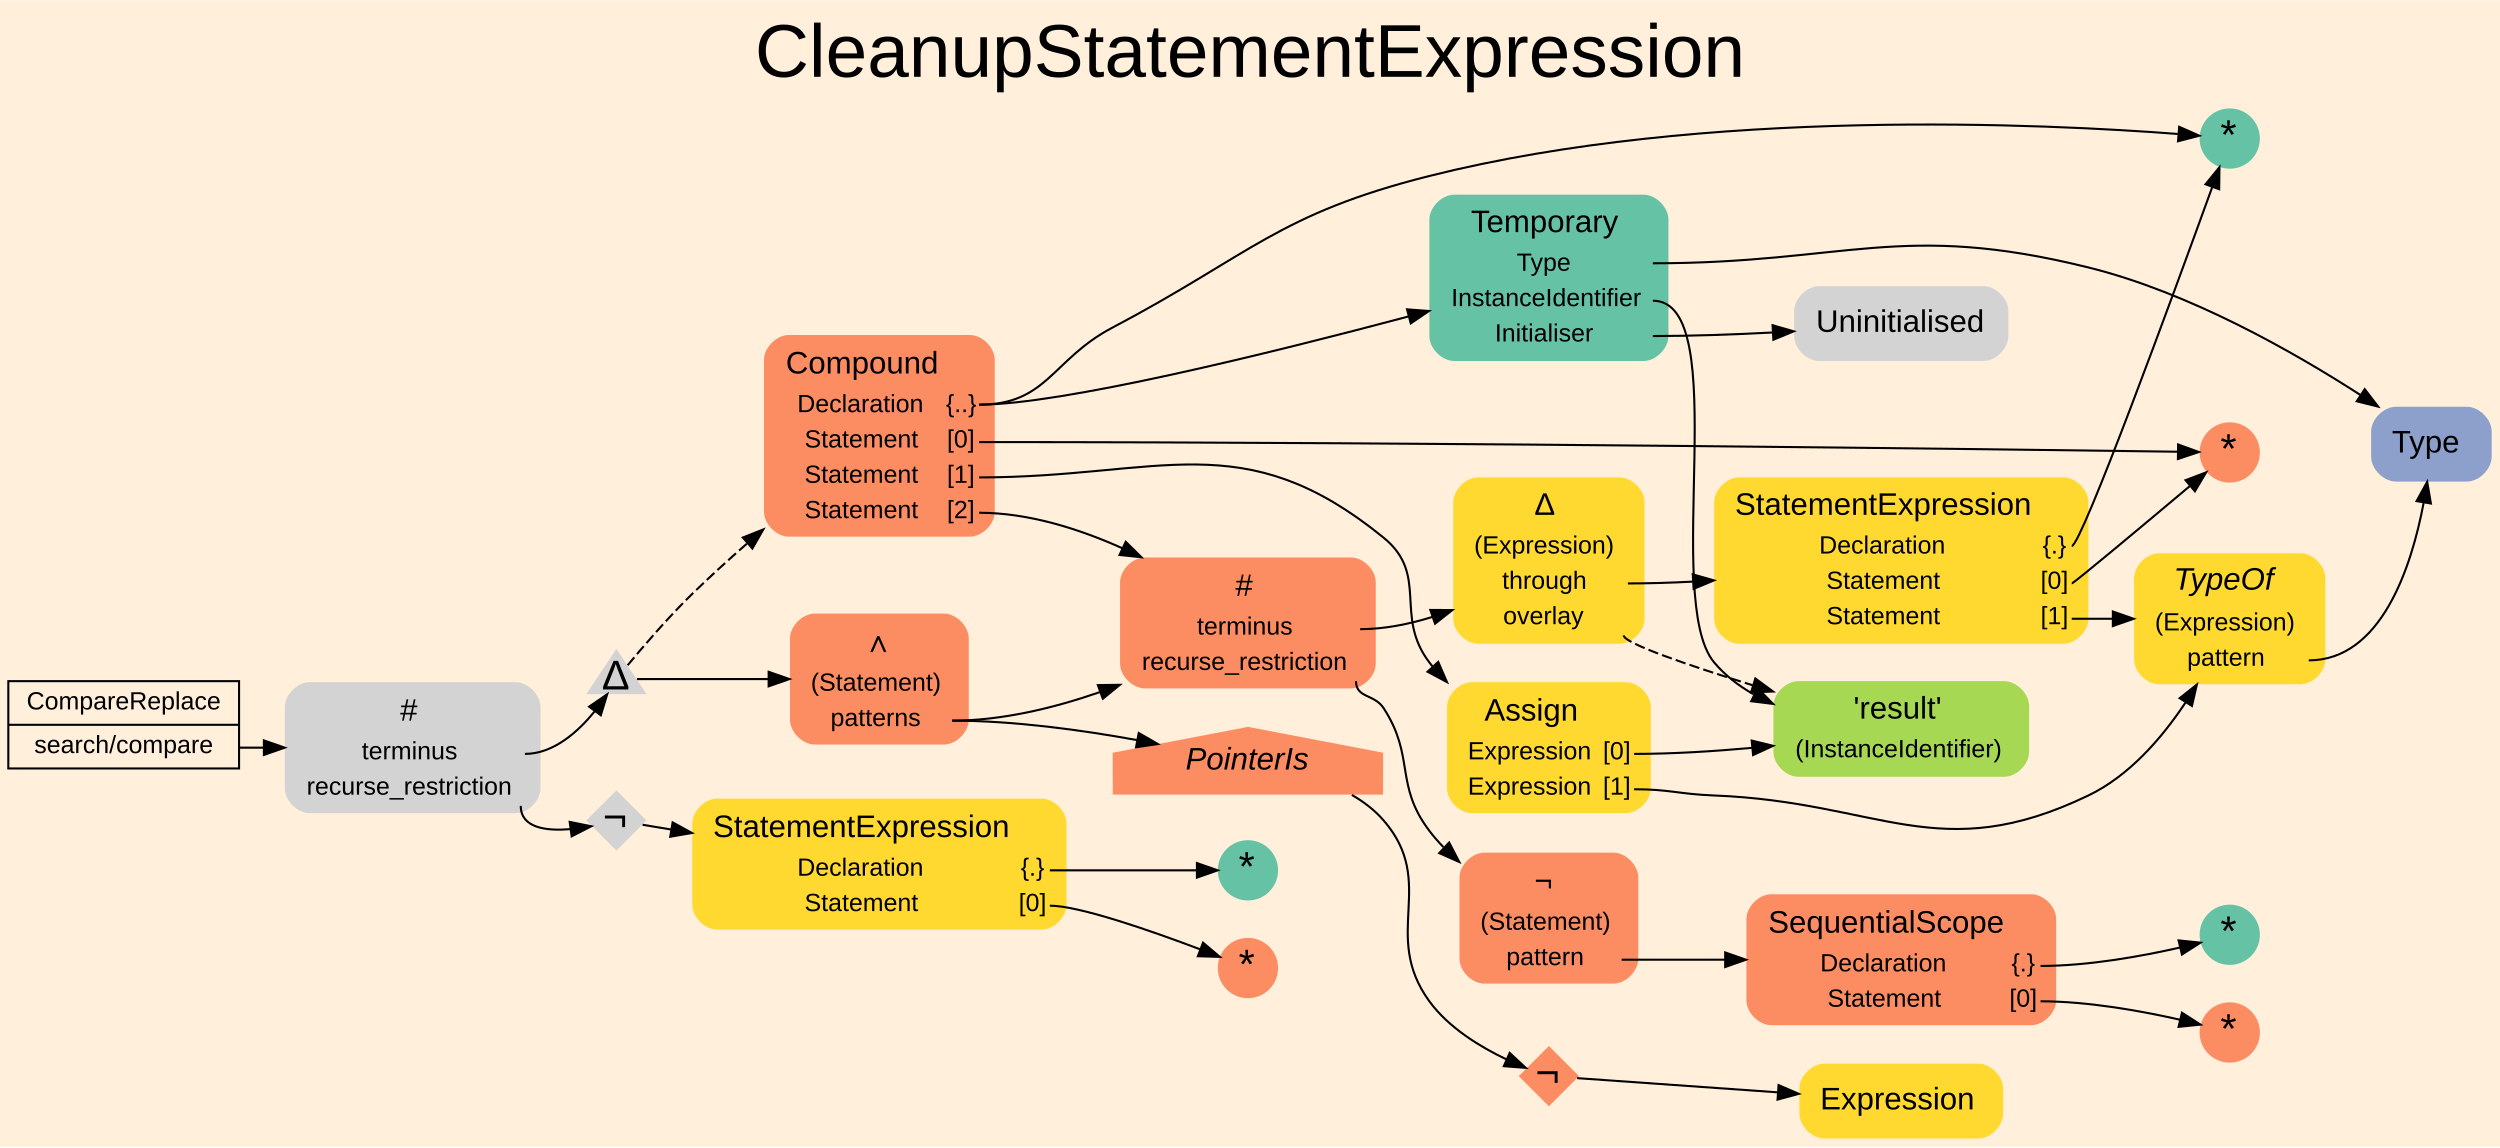
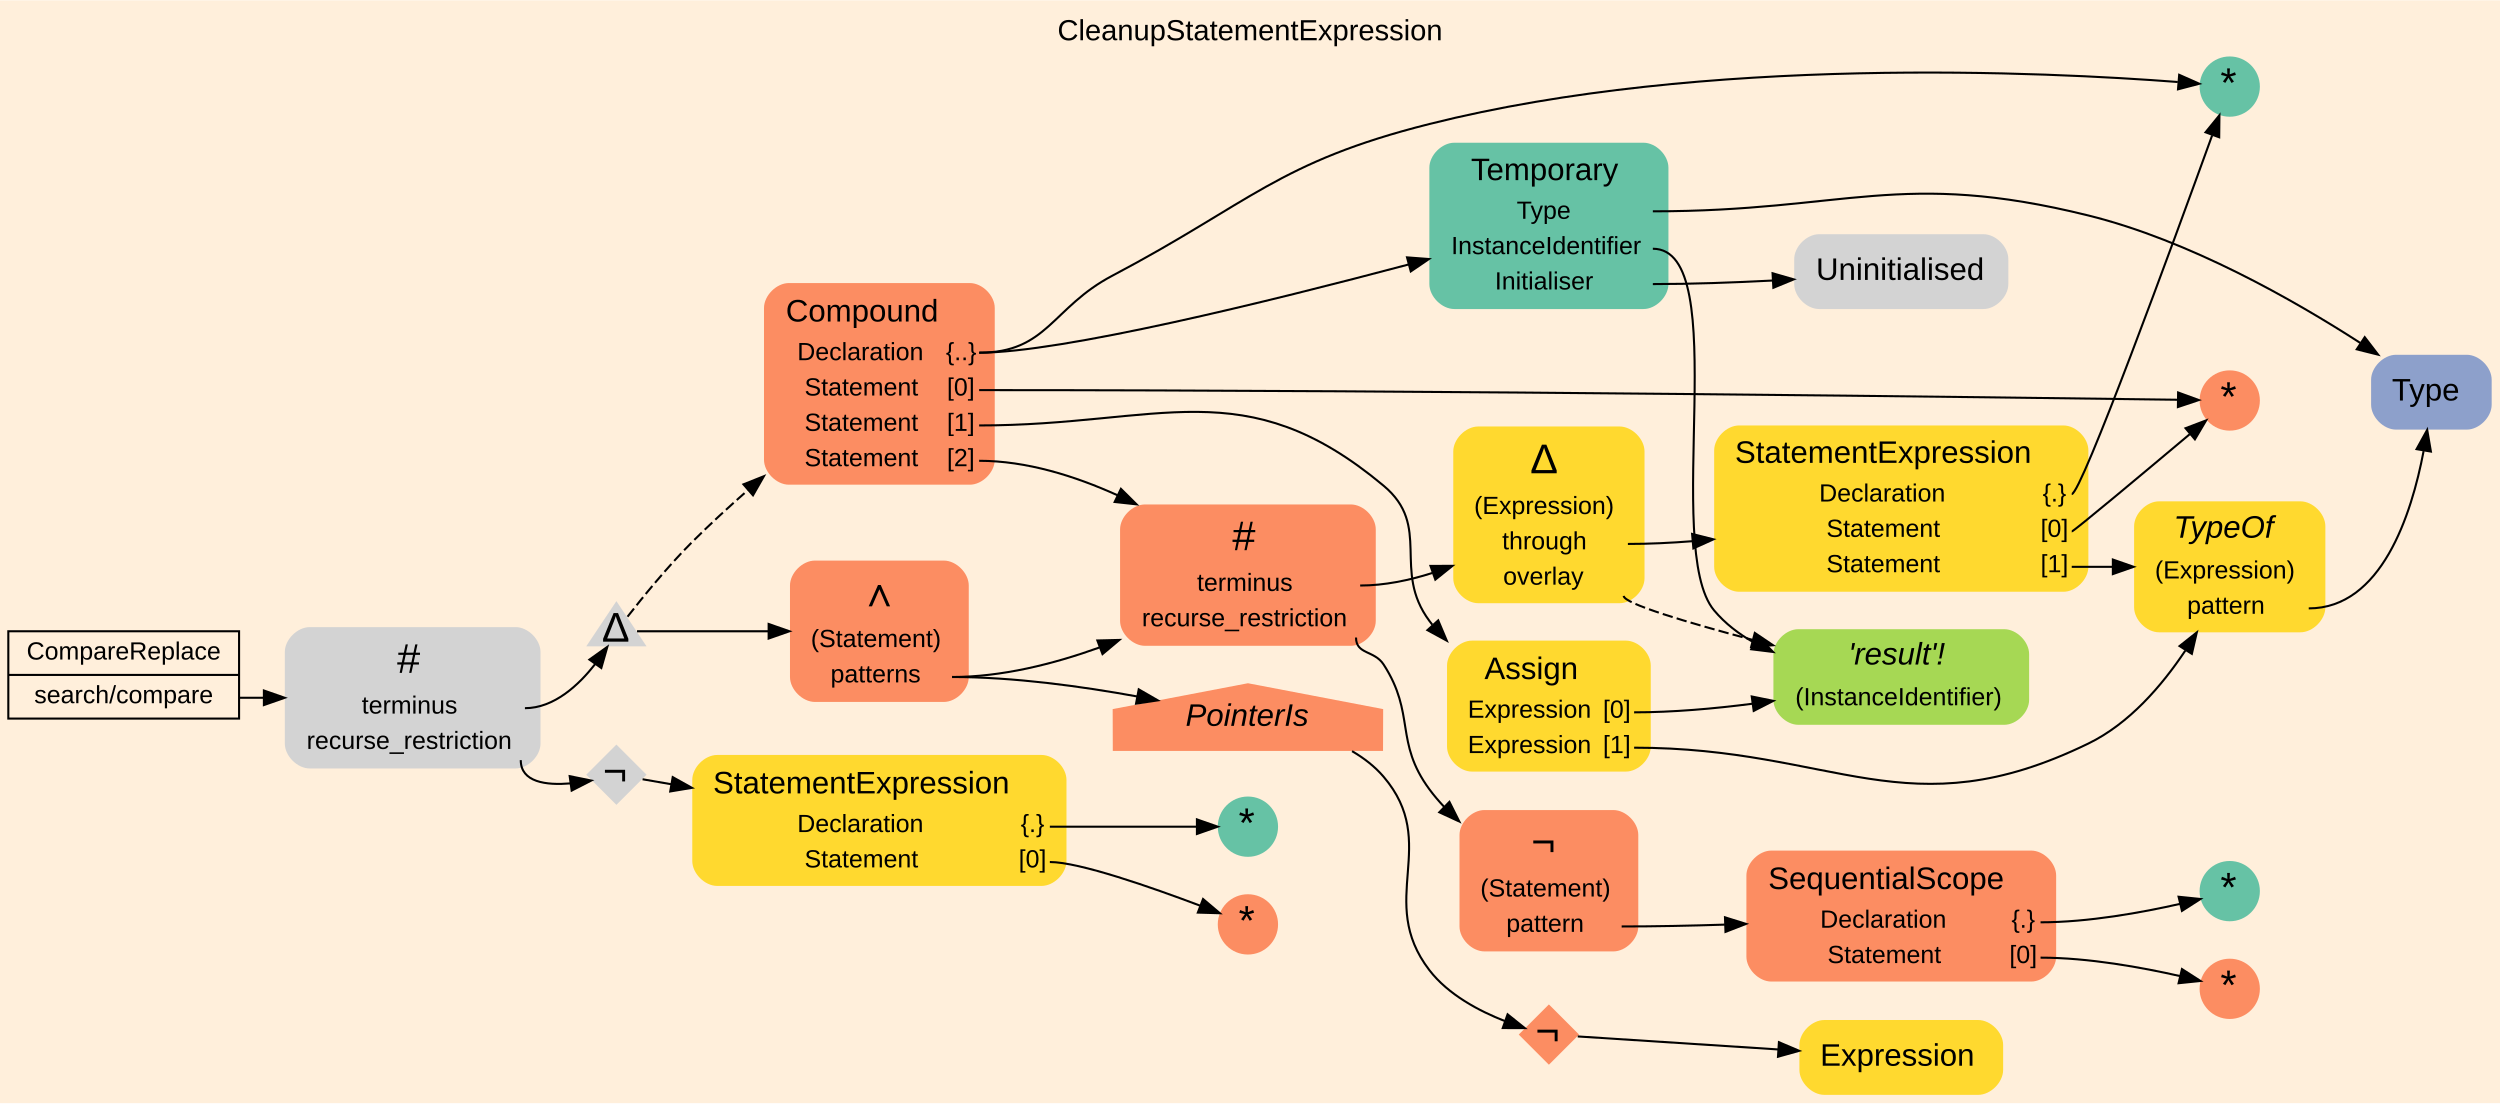
- <svg xmlns="http://www.w3.org/2000/svg" width="1203pt" height="552pt" viewBox="0.00 0.00 1202.56 551.50">
-   <g id="graph0" class="graph" transform="scale(1 1) rotate(0) translate(4 547.5)">
-     <polygon fill="#ffefdb" stroke="transparent" points="-4,4 -4,-547.5 1198.556,-547.5 1198.556,4 -4,4" />
-     <text text-anchor="middle" x="597.278" y="-510.7" font-family="Arial" font-size="36.00" fill="#000000">CleanupStatementExpression</text>
+ <svg xmlns="http://www.w3.org/2000/svg" width="1203pt" height="531pt" viewBox="0.00 0.00 1202.56 530.50">
+   <g id="graph0" class="graph" transform="scale(1 1) rotate(0) translate(4 526.5)">
+     <polygon fill="#ffefdb" stroke="transparent" points="-4,4 -4,-526.5 1198.556,-526.5 1198.556,4 -4,4" />
+     <text text-anchor="middle" x="597.278" y="-507.3" font-family="Arial" font-size="14.00" fill="#000000">CleanupStatementExpression</text>
    <g id="node1" class="node">
-       <polygon fill="#ffefdb" stroke="#000000" points="0,-178 0,-220 111,-220 111,-178 0,-178" />
-       <text text-anchor="middle" x="55.5" y="-206.4" font-family="Arial" font-size="12.00" fill="#000000">CompareReplace</text>
-       <polyline fill="none" stroke="#000000" points="0,-199 111,-199 " />
-       <text text-anchor="middle" x="55.5" y="-185.4" font-family="Arial" font-size="12.00" fill="#000000">search/compare</text>
+       <polygon fill="#ffefdb" stroke="#000000" points="0,-181 0,-223 111,-223 111,-181 0,-181" />
+       <text text-anchor="middle" x="55.5" y="-209.4" font-family="Arial" font-size="12.00" fill="#000000">CompareReplace</text>
+       <polyline fill="none" stroke="#000000" points="0,-202 111,-202 " />
+       <text text-anchor="middle" x="55.5" y="-188.4" font-family="Arial" font-size="12.00" fill="#000000">search/compare</text>
    </g>
    <g id="node2" class="node">
-       <path fill="#d3d3d3" stroke="transparent" d="M244,-219.5C244,-219.5 145,-219.5 145,-219.5 139,-219.5 133,-213.5 133,-207.5 133,-207.5 133,-168.5 133,-168.5 133,-162.5 139,-156.5 145,-156.5 145,-156.5 244,-156.5 244,-156.5 250,-156.5 256,-162.5 256,-168.5 256,-168.5 256,-207.5 256,-207.5 256,-213.5 250,-219.5 244,-219.5" />
-       <text text-anchor="start" x="188.5" y="-201" font-family="Arial" font-size="15.00" fill="#000000">#</text>
-       <text text-anchor="start" x="170" y="-182.4" font-family="Arial" font-size="12.00" fill="#000000">terminus</text>
-       <text text-anchor="start" x="143.5" y="-165.4" font-family="Arial" font-size="12.00" fill="#000000">recurse_restriction</text>
+       <path fill="#d3d3d3" stroke="transparent" d="M244,-225C244,-225 145,-225 145,-225 139,-225 133,-219 133,-213 133,-213 133,-169 133,-169 133,-163 139,-157 145,-157 145,-157 244,-157 244,-157 250,-157 256,-163 256,-169 256,-169 256,-213 256,-213 256,-219 250,-225 244,-225" />
+       <text text-anchor="start" x="187" y="-203" font-family="Arial" font-size="20.00" fill="#000000">#</text>
+       <text text-anchor="start" x="170" y="-183.4" font-family="Arial" font-size="12.00" fill="#000000">terminus</text>
+       <text text-anchor="start" x="143.5" y="-166.4" font-family="Arial" font-size="12.00" fill="#000000">recurse_restriction</text>
    </g>
    <g id="edge1" class="edge">
-       <path fill="none" stroke="#000000" d="M111,-188C114.885,-188 118.871,-188 122.895,-188" />
-       <polygon fill="#000000" stroke="#000000" points="122.939,-191.5 132.939,-188 122.939,-184.5 122.939,-191.5" />
+       <path fill="none" stroke="#000000" d="M111,-191C114.885,-191 118.871,-191 122.895,-191" />
+       <polygon fill="#000000" stroke="#000000" points="122.939,-194.5 132.939,-191 122.939,-187.5 122.939,-194.5" />
    </g>
    <g id="node3" class="node">
-       <polygon fill="#d3d3d3" stroke="#000000" stroke-width="0" points="292.5,-235.5 278,-213.75 307,-213.75 292.5,-235.5" />
-       <text text-anchor="start" x="285.5" y="-216" font-family="Arial" font-size="20.00" fill="#000000">Δ</text>
+       <polygon fill="#d3d3d3" stroke="#000000" stroke-width="0" points="292.5,-237.5 278,-215.75 307,-215.75 292.5,-237.5" />
+       <text text-anchor="start" x="285.5" y="-218" font-family="Arial" font-size="20.00" fill="#000000">Δ</text>
    </g>
    <g id="edge2" class="edge">
-       <path fill="none" stroke="#000000" d="M248.5,-185C262.253,-185 274.07,-195.666 281.985,-205.387" />
-       <polygon fill="#000000" stroke="#000000" points="279.36,-207.725 288.099,-213.715 285.002,-203.583 279.36,-207.725" />
+       <path fill="none" stroke="#000000" d="M248.5,-186C262.55,-186 274.452,-197.187 282.32,-207.258" />
+       <polygon fill="#000000" stroke="#000000" points="279.522,-209.363 288.149,-215.512 285.24,-205.325 279.522,-209.363" />
    </g>
    <g id="node24" class="node">
-       <polygon fill="#d3d3d3" stroke="#000000" stroke-width="0" points="292.5,-167.5 278,-153 292.5,-138.5 307,-153 292.5,-167.5" />
-       <text text-anchor="start" x="286" y="-148" font-family="Arial" font-size="20.00" fill="#000000">¬</text>
+       <polygon fill="#d3d3d3" stroke="#000000" stroke-width="0" points="292.5,-168.5 278,-154 292.5,-139.5 307,-154 292.5,-168.5" />
+       <text text-anchor="start" x="286" y="-149" font-family="Arial" font-size="20.00" fill="#000000">¬</text>
    </g>
    <g id="edge3" class="edge">
-       <path fill="none" stroke="#000000" d="M246.5,-160C246.5,-149.379 258.635,-147.821 270.439,-148.819" />
-       <polygon fill="#000000" stroke="#000000" points="270.031,-152.296 280.414,-150.19 270.984,-145.361 270.031,-152.296" />
+       <path fill="none" stroke="#000000" d="M246.5,-161C246.5,-150.379 258.635,-148.821 270.439,-149.819" />
+       <polygon fill="#000000" stroke="#000000" points="270.031,-153.296 280.414,-151.19 270.984,-146.361 270.031,-153.296" />
    </g>
    <g id="node4" class="node">
-       <path fill="#fc8d62" stroke="transparent" d="M450,-252.5C450,-252.5 388,-252.5 388,-252.5 382,-252.5 376,-246.5 376,-240.5 376,-240.5 376,-201.5 376,-201.5 376,-195.5 382,-189.5 388,-189.5 388,-189.5 450,-189.5 450,-189.5 456,-189.5 462,-195.5 462,-201.5 462,-201.5 462,-240.5 462,-240.5 462,-246.5 456,-252.5 450,-252.5" />
-       <text text-anchor="start" x="411" y="-234" font-family="Arial" font-size="15.00" fill="#000000">∧</text>
+       <path fill="#fc8d62" stroke="transparent" d="M450,-257C450,-257 388,-257 388,-257 382,-257 376,-251 376,-245 376,-245 376,-201 376,-201 376,-195 382,-189 388,-189 388,-189 450,-189 450,-189 456,-189 462,-195 462,-201 462,-201 462,-245 462,-245 462,-251 456,-257 450,-257" />
+       <text text-anchor="start" x="409" y="-235" font-family="Arial" font-size="20.00" fill="#000000">∧</text>
      <text text-anchor="start" x="386" y="-215.4" font-family="Arial" font-size="12.00" fill="#000000">(Statement)</text>
      <text text-anchor="start" x="395.5" y="-198.4" font-family="Arial" font-size="12.00" fill="#000000">patterns</text>
    </g>
    <g id="edge4" class="edge">
-       <path fill="none" stroke="#000000" d="M302.426,-221C316.135,-221 341.877,-221 365.69,-221" />
-       <polygon fill="#000000" stroke="#000000" points="365.737,-224.5 375.737,-221 365.737,-217.5 365.737,-224.5" />
+       <path fill="none" stroke="#000000" d="M302.426,-223C316.135,-223 341.877,-223 365.69,-223" />
+       <polygon fill="#000000" stroke="#000000" points="365.737,-226.5 375.737,-223 365.737,-219.5 365.737,-226.5" />
    </g>
    <g id="node20" class="node">
-       <path fill="#fc8d62" stroke="transparent" d="M462.5,-386.5C462.5,-386.5 375.5,-386.5 375.5,-386.5 369.5,-386.5 363.5,-380.5 363.5,-374.5 363.5,-374.5 363.5,-301.5 363.5,-301.5 363.5,-295.5 369.5,-289.5 375.5,-289.5 375.5,-289.5 462.5,-289.5 462.5,-289.5 468.5,-289.5 474.5,-295.5 474.5,-301.5 474.5,-301.5 474.5,-374.5 474.5,-374.5 474.5,-380.5 468.5,-386.5 462.5,-386.5" />
-       <text text-anchor="start" x="374" y="-368" font-family="Arial" font-size="15.00" fill="#000000">Compound</text>
-       <text text-anchor="start" x="379.5" y="-349.4" font-family="Arial" font-size="12.00" fill="#000000">Declaration</text>
-       <text text-anchor="start" x="451" y="-349.4" font-family="Arial" font-size="12.00" fill="#000000">{..}</text>
-       <text text-anchor="start" x="383" y="-332.4" font-family="Arial" font-size="12.00" fill="#000000">Statement</text>
-       <text text-anchor="start" x="451.5" y="-332.4" font-family="Arial" font-size="12.00" fill="#000000">[0]</text>
-       <text text-anchor="start" x="383" y="-315.4" font-family="Arial" font-size="12.00" fill="#000000">Statement</text>
-       <text text-anchor="start" x="451.5" y="-315.4" font-family="Arial" font-size="12.00" fill="#000000">[1]</text>
-       <text text-anchor="start" x="383" y="-298.4" font-family="Arial" font-size="12.00" fill="#000000">Statement</text>
-       <text text-anchor="start" x="451.5" y="-298.4" font-family="Arial" font-size="12.00" fill="#000000">[2]</text>
+       <path fill="#fc8d62" stroke="transparent" d="M462.5,-390.5C462.5,-390.5 375.5,-390.5 375.5,-390.5 369.5,-390.5 363.5,-384.5 363.5,-378.5 363.5,-378.5 363.5,-305.5 363.5,-305.5 363.5,-299.5 369.5,-293.5 375.5,-293.5 375.5,-293.5 462.5,-293.5 462.5,-293.5 468.5,-293.5 474.5,-299.5 474.5,-305.5 474.5,-305.5 474.5,-378.5 474.5,-378.5 474.5,-384.5 468.5,-390.5 462.5,-390.5" />
+       <text text-anchor="start" x="374" y="-372" font-family="Arial" font-size="15.00" fill="#000000">Compound</text>
+       <text text-anchor="start" x="379.5" y="-353.4" font-family="Arial" font-size="12.00" fill="#000000">Declaration</text>
+       <text text-anchor="start" x="451" y="-353.4" font-family="Arial" font-size="12.00" fill="#000000">{..}</text>
+       <text text-anchor="start" x="383" y="-336.4" font-family="Arial" font-size="12.00" fill="#000000">Statement</text>
+       <text text-anchor="start" x="451.5" y="-336.4" font-family="Arial" font-size="12.00" fill="#000000">[0]</text>
+       <text text-anchor="start" x="383" y="-319.4" font-family="Arial" font-size="12.00" fill="#000000">Statement</text>
+       <text text-anchor="start" x="451.5" y="-319.4" font-family="Arial" font-size="12.00" fill="#000000">[1]</text>
+       <text text-anchor="start" x="383" y="-302.4" font-family="Arial" font-size="12.00" fill="#000000">Statement</text>
+       <text text-anchor="start" x="451.5" y="-302.4" font-family="Arial" font-size="12.00" fill="#000000">[2]</text>
    </g>
    <g id="edge5" class="edge">
-       <path fill="none" stroke="#000000" stroke-dasharray="5,2" d="M297.918,-227.651C304.818,-235.986 317.259,-250.562 329,-262 337.354,-270.139 346.453,-278.423 355.55,-286.384" />
-       <polygon fill="#000000" stroke="#000000" points="353.323,-289.086 363.174,-292.985 357.905,-283.794 353.323,-289.086" />
+       <path fill="none" stroke="#000000" stroke-dasharray="5,2" d="M297.859,-230.009C304.698,-238.784 317.075,-254.106 329,-266 337.371,-274.349 346.551,-282.804 355.748,-290.89" />
+       <polygon fill="#000000" stroke="#000000" points="353.614,-293.672 363.46,-297.585 358.203,-288.386 353.614,-293.672" />
    </g>
    <g id="node5" class="node">
-       <path fill="#fc8d62" stroke="transparent" d="M645.778,-279.5C645.778,-279.5 546.778,-279.5 546.778,-279.5 540.778,-279.5 534.778,-273.5 534.778,-267.5 534.778,-267.5 534.778,-228.5 534.778,-228.5 534.778,-222.5 540.778,-216.5 546.778,-216.5 546.778,-216.5 645.778,-216.5 645.778,-216.5 651.778,-216.5 657.778,-222.5 657.778,-228.5 657.778,-228.5 657.778,-267.5 657.778,-267.5 657.778,-273.5 651.778,-279.5 645.778,-279.5" />
-       <text text-anchor="start" x="590.278" y="-261" font-family="Arial" font-size="15.00" fill="#000000">#</text>
+       <path fill="#fc8d62" stroke="transparent" d="M645.778,-284C645.778,-284 546.778,-284 546.778,-284 540.778,-284 534.778,-278 534.778,-272 534.778,-272 534.778,-228 534.778,-228 534.778,-222 540.778,-216 546.778,-216 546.778,-216 645.778,-216 645.778,-216 651.778,-216 657.778,-222 657.778,-228 657.778,-228 657.778,-272 657.778,-272 657.778,-278 651.778,-284 645.778,-284" />
+       <text text-anchor="start" x="588.778" y="-262" font-family="Arial" font-size="20.00" fill="#000000">#</text>
      <text text-anchor="start" x="571.778" y="-242.4" font-family="Arial" font-size="12.00" fill="#000000">terminus</text>
      <text text-anchor="start" x="545.278" y="-225.4" font-family="Arial" font-size="12.00" fill="#000000">recurse_restriction</text>
    </g>
    <g id="edge6" class="edge">
-       <path fill="none" stroke="#000000" d="M454,-201C477.794,-201 502.747,-207 524.994,-214.712" />
-       <polygon fill="#000000" stroke="#000000" points="524.087,-218.106 534.681,-218.234 526.479,-211.527 524.087,-218.106" />
+       <path fill="none" stroke="#000000" d="M454,-201C477.781,-201 502.64,-207.196 524.802,-215.18" />
+       <polygon fill="#000000" stroke="#000000" points="523.86,-218.566 534.452,-218.829 526.336,-212.018 523.86,-218.566" />
    </g>
    <g id="node17" class="node">
      <polygon fill="#fc8d62" stroke="#000000" stroke-width="0" points="661.335,-185.562 596.278,-198 531.221,-185.562 531.282,-165.438 661.274,-165.438 661.335,-185.562" />
      <text text-anchor="start" x="566.278" y="-177.5" font-family="Arial" font-style="italic" font-size="15.00" fill="#000000">PointerIs</text>
    </g>
    <g id="edge7" class="edge">
      <path fill="none" stroke="#000000" d="M454,-201C483.668,-201 516.446,-196.476 543.056,-191.628" />
      <polygon fill="#000000" stroke="#000000" points="543.757,-195.057 552.933,-189.762 542.458,-188.179 543.757,-195.057" />
    </g>
    <g id="node6" class="node">
-       <path fill="#ffd92f" stroke="transparent" d="M775.056,-318C775.056,-318 707.056,-318 707.056,-318 701.056,-318 695.056,-312 695.056,-306 695.056,-306 695.056,-250 695.056,-250 695.056,-244 701.056,-238 707.056,-238 707.056,-238 775.056,-238 775.056,-238 781.056,-238 787.056,-244 787.056,-250 787.056,-250 787.056,-306 787.056,-306 787.056,-312 781.056,-318 775.056,-318" />
-       <text text-anchor="start" x="734.056" y="-300" font-family="Arial" font-size="15.00" fill="#000000">Δ</text>
-       <text text-anchor="start" x="705.056" y="-281.4" font-family="Arial" font-size="12.00" fill="#000000">(Expression)</text>
-       <text text-anchor="start" x="718.556" y="-264.4" font-family="Arial" font-size="12.00" fill="#000000">through</text>
-       <text text-anchor="start" x="719.056" y="-247.4" font-family="Arial" font-size="12.00" fill="#000000">overlay</text>
+       <path fill="#ffd92f" stroke="transparent" d="M775.056,-321.5C775.056,-321.5 707.056,-321.5 707.056,-321.5 701.056,-321.5 695.056,-315.5 695.056,-309.5 695.056,-309.5 695.056,-248.5 695.056,-248.5 695.056,-242.5 701.056,-236.5 707.056,-236.5 707.056,-236.5 775.056,-236.5 775.056,-236.5 781.056,-236.5 787.056,-242.5 787.056,-248.5 787.056,-248.5 787.056,-309.5 787.056,-309.5 787.056,-315.5 781.056,-321.5 775.056,-321.5" />
+       <text text-anchor="start" x="732.056" y="-299" font-family="Arial" font-size="20.00" fill="#000000">Δ</text>
+       <text text-anchor="start" x="705.056" y="-279.4" font-family="Arial" font-size="12.00" fill="#000000">(Expression)</text>
+       <text text-anchor="start" x="718.556" y="-262.4" font-family="Arial" font-size="12.00" fill="#000000">through</text>
+       <text text-anchor="start" x="719.056" y="-245.4" font-family="Arial" font-size="12.00" fill="#000000">overlay</text>
    </g>
    <g id="edge8" class="edge">
-       <path fill="none" stroke="#000000" d="M650.278,-245C661.821,-245 673.72,-247.386 684.949,-250.875" />
-       <polygon fill="#000000" stroke="#000000" points="684.024,-254.257 694.618,-254.192 686.295,-247.636 684.024,-254.257" />
+       <path fill="none" stroke="#000000" d="M650.278,-245C661.863,-245 673.781,-247.458 685.015,-251.053" />
+       <polygon fill="#000000" stroke="#000000" points="684.092,-254.439 694.687,-254.471 686.424,-247.839 684.092,-254.439" />
    </g>
    <g id="node13" class="node">
-       <path fill="#fc8d62" stroke="transparent" d="M772.056,-137.5C772.056,-137.5 710.056,-137.5 710.056,-137.5 704.056,-137.5 698.056,-131.5 698.056,-125.5 698.056,-125.5 698.056,-86.5 698.056,-86.5 698.056,-80.5 704.056,-74.5 710.056,-74.5 710.056,-74.5 772.056,-74.5 772.056,-74.5 778.056,-74.5 784.056,-80.5 784.056,-86.5 784.056,-86.5 784.056,-125.5 784.056,-125.5 784.056,-131.5 778.056,-137.5 772.056,-137.5" />
-       <text text-anchor="start" x="734.056" y="-119" font-family="Arial" font-size="15.00" fill="#000000">¬</text>
-       <text text-anchor="start" x="708.056" y="-100.4" font-family="Arial" font-size="12.00" fill="#000000">(Statement)</text>
-       <text text-anchor="start" x="720.556" y="-83.4" font-family="Arial" font-size="12.00" fill="#000000">pattern</text>
+       <path fill="#fc8d62" stroke="transparent" d="M772.056,-137C772.056,-137 710.056,-137 710.056,-137 704.056,-137 698.056,-131 698.056,-125 698.056,-125 698.056,-81 698.056,-81 698.056,-75 704.056,-69 710.056,-69 710.056,-69 772.056,-69 772.056,-69 778.056,-69 784.056,-75 784.056,-81 784.056,-81 784.056,-125 784.056,-125 784.056,-131 778.056,-137 772.056,-137" />
+       <text text-anchor="start" x="732.556" y="-115" font-family="Arial" font-size="20.00" fill="#000000">¬</text>
+       <text text-anchor="start" x="708.056" y="-95.4" font-family="Arial" font-size="12.00" fill="#000000">(Statement)</text>
+       <text text-anchor="start" x="720.556" y="-78.4" font-family="Arial" font-size="12.00" fill="#000000">pattern</text>
    </g>
    <g id="edge9" class="edge">
-       <path fill="none" stroke="#000000" d="M648.278,-220C648.278,-211.741 657.055,-213.924 661.556,-207 676.81,-183.536 666.655,-170.306 683.556,-148 685.609,-145.29 687.885,-142.678 690.311,-140.174" />
-       <polygon fill="#000000" stroke="#000000" points="693.069,-142.387 697.972,-132.995 688.282,-137.279 693.069,-142.387" />
+       <path fill="none" stroke="#000000" d="M648.278,-220C648.278,-211.741 657.074,-213.936 661.556,-207 676.972,-183.145 666.719,-169.874 683.556,-147 685.733,-144.042 688.163,-141.186 690.758,-138.448" />
+       <polygon fill="#000000" stroke="#000000" points="693.204,-140.951 697.957,-131.483 688.337,-135.92 693.204,-140.951" />
    </g>
    <g id="node7" class="node">
-       <path fill="#ffd92f" stroke="transparent" d="M988.556,-318C988.556,-318 832.556,-318 832.556,-318 826.556,-318 820.556,-312 820.556,-306 820.556,-306 820.556,-250 820.556,-250 820.556,-244 826.556,-238 832.556,-238 832.556,-238 988.556,-238 988.556,-238 994.556,-238 1000.556,-244 1000.556,-250 1000.556,-250 1000.556,-306 1000.556,-306 1000.556,-312 994.556,-318 988.556,-318" />
-       <text text-anchor="start" x="830.556" y="-300" font-family="Arial" font-size="15.00" fill="#000000">StatementExpression</text>
-       <text text-anchor="start" x="871.056" y="-281.4" font-family="Arial" font-size="12.00" fill="#000000">Declaration</text>
-       <text text-anchor="start" x="978.556" y="-281.4" font-family="Arial" font-size="12.00" fill="#000000">{.}</text>
-       <text text-anchor="start" x="874.556" y="-264.4" font-family="Arial" font-size="12.00" fill="#000000">Statement</text>
-       <text text-anchor="start" x="977.556" y="-264.4" font-family="Arial" font-size="12.00" fill="#000000">[0]</text>
-       <text text-anchor="start" x="874.556" y="-247.4" font-family="Arial" font-size="12.00" fill="#000000">Statement</text>
-       <text text-anchor="start" x="977.556" y="-247.4" font-family="Arial" font-size="12.00" fill="#000000">[1]</text>
+       <path fill="#ffd92f" stroke="transparent" d="M988.556,-322C988.556,-322 832.556,-322 832.556,-322 826.556,-322 820.556,-316 820.556,-310 820.556,-310 820.556,-254 820.556,-254 820.556,-248 826.556,-242 832.556,-242 832.556,-242 988.556,-242 988.556,-242 994.556,-242 1000.556,-248 1000.556,-254 1000.556,-254 1000.556,-310 1000.556,-310 1000.556,-316 994.556,-322 988.556,-322" />
+       <text text-anchor="start" x="830.556" y="-304" font-family="Arial" font-size="15.00" fill="#000000">StatementExpression</text>
+       <text text-anchor="start" x="871.056" y="-285.4" font-family="Arial" font-size="12.00" fill="#000000">Declaration</text>
+       <text text-anchor="start" x="978.556" y="-285.4" font-family="Arial" font-size="12.00" fill="#000000">{.}</text>
+       <text text-anchor="start" x="874.556" y="-268.4" font-family="Arial" font-size="12.00" fill="#000000">Statement</text>
+       <text text-anchor="start" x="977.556" y="-268.4" font-family="Arial" font-size="12.00" fill="#000000">[0]</text>
+       <text text-anchor="start" x="874.556" y="-251.4" font-family="Arial" font-size="12.00" fill="#000000">Statement</text>
+       <text text-anchor="start" x="977.556" y="-251.4" font-family="Arial" font-size="12.00" fill="#000000">[1]</text>
    </g>
    <g id="edge10" class="edge">
-       <path fill="none" stroke="#000000" d="M779.056,-267C789.212,-267 799.795,-267.33 810.351,-267.875" />
-       <polygon fill="#000000" stroke="#000000" points="810.263,-271.376 820.449,-268.461 810.668,-264.388 810.263,-271.376" />
+       <path fill="none" stroke="#000000" d="M779.056,-265C789.174,-265 799.694,-265.501 810.18,-266.331" />
+       <polygon fill="#000000" stroke="#000000" points="809.938,-269.824 820.208,-267.223 810.557,-262.851 809.938,-269.824" />
    </g>
    <g id="node12" class="node">
-       <path fill="#a6d854" stroke="transparent" d="M960.056,-220C960.056,-220 861.056,-220 861.056,-220 855.056,-220 849.056,-214 849.056,-208 849.056,-208 849.056,-186 849.056,-186 849.056,-180 855.056,-174 861.056,-174 861.056,-174 960.056,-174 960.056,-174 966.056,-174 972.056,-180 972.056,-186 972.056,-186 972.056,-208 972.056,-208 972.056,-214 966.056,-220 960.056,-220" />
-       <text text-anchor="start" x="887.556" y="-202" font-family="Arial" font-size="15.00" fill="#000000">'result'</text>
-       <text text-anchor="start" x="859.556" y="-183.4" font-family="Arial" font-size="12.00" fill="#000000">(InstanceIdentifier)</text>
+       <path fill="#a6d854" stroke="transparent" d="M960.056,-224C960.056,-224 861.056,-224 861.056,-224 855.056,-224 849.056,-218 849.056,-212 849.056,-212 849.056,-190 849.056,-190 849.056,-184 855.056,-178 861.056,-178 861.056,-178 960.056,-178 960.056,-178 966.056,-178 972.056,-184 972.056,-190 972.056,-190 972.056,-212 972.056,-212 972.056,-218 966.056,-224 960.056,-224" />
+       <text text-anchor="start" x="885.056" y="-207" font-family="Arial" font-style="italic" font-size="15.00" fill="#000000">'result'!</text>
+       <text text-anchor="start" x="859.556" y="-187.4" font-family="Arial" font-size="12.00" fill="#000000">(InstanceIdentifier)</text>
    </g>
    <g id="edge11" class="edge">
-       <path fill="none" stroke="#000000" stroke-dasharray="5,2" d="M777.056,-242C777.056,-238.273 807.321,-227.894 839.031,-218.042" />
-       <polygon fill="#000000" stroke="#000000" points="840.358,-221.295 848.886,-215.009 838.299,-214.605 840.358,-221.295" />
+       <path fill="none" stroke="#000000" stroke-dasharray="5,2" d="M777.056,-240C777.056,-236.321 807.321,-227.304 839.031,-218.866" />
+       <polygon fill="#000000" stroke="#000000" points="840.106,-222.202 848.886,-216.273 838.325,-215.433 840.106,-222.202" />
    </g>
    <g id="node8" class="node">
-       <ellipse fill="#66c2a5" stroke="#000000" stroke-width="0" cx="1068.556" cy="-481" rx="14.5" ry="14.5" />
-       <text text-anchor="start" x="1064.056" y="-476" font-family="Arial" font-size="20.00" fill="#000000">*</text>
+       <ellipse fill="#66c2a5" stroke="#000000" stroke-width="0" cx="1068.556" cy="-485" rx="14.5" ry="14.5" />
+       <text text-anchor="start" x="1064.056" y="-480" font-family="Arial" font-size="20.00" fill="#000000">*</text>
    </g>
    <g id="edge12" class="edge">
-       <path fill="none" stroke="#000000" d="M992.556,-285C997.134,-285 1041.235,-405.438 1060.083,-457.494" />
-       <polygon fill="#000000" stroke="#000000" points="1056.907,-459.003 1063.598,-467.218 1063.49,-456.623 1056.907,-459.003" />
+       <path fill="none" stroke="#000000" d="M992.556,-289C997.134,-289 1041.235,-409.438 1060.083,-461.494" />
+       <polygon fill="#000000" stroke="#000000" points="1056.907,-463.003 1063.598,-471.218 1063.49,-460.623 1056.907,-463.003" />
    </g>
    <g id="node9" class="node">
-       <ellipse fill="#fc8d62" stroke="#000000" stroke-width="0" cx="1068.556" cy="-330" rx="14.5" ry="14.5" />
-       <text text-anchor="start" x="1064.056" y="-325" font-family="Arial" font-size="20.00" fill="#000000">*</text>
+       <ellipse fill="#fc8d62" stroke="#000000" stroke-width="0" cx="1068.556" cy="-334" rx="14.5" ry="14.5" />
+       <text text-anchor="start" x="1064.056" y="-329" font-family="Arial" font-size="20.00" fill="#000000">*</text>
    </g>
    <g id="edge13" class="edge">
-       <path fill="none" stroke="#000000" d="M992.556,-267C993.473,-267 1027.128,-295.154 1049.34,-313.821" />
-       <polygon fill="#000000" stroke="#000000" points="1047.295,-316.674 1057.201,-320.432 1051.801,-311.317 1047.295,-316.674" />
+       <path fill="none" stroke="#000000" d="M992.556,-271C993.473,-271 1027.128,-299.154 1049.34,-317.821" />
+       <polygon fill="#000000" stroke="#000000" points="1047.295,-320.674 1057.201,-324.432 1051.801,-315.317 1047.295,-320.674" />
    </g>
    <g id="node10" class="node">
-       <path fill="#ffd92f" stroke="transparent" d="M1102.556,-281.5C1102.556,-281.5 1034.556,-281.5 1034.556,-281.5 1028.556,-281.5 1022.556,-275.5 1022.556,-269.5 1022.556,-269.5 1022.556,-230.5 1022.556,-230.5 1022.556,-224.5 1028.556,-218.5 1034.556,-218.5 1034.556,-218.5 1102.556,-218.5 1102.556,-218.5 1108.556,-218.5 1114.556,-224.5 1114.556,-230.5 1114.556,-230.5 1114.556,-269.5 1114.556,-269.5 1114.556,-275.5 1108.556,-281.5 1102.556,-281.5" />
-       <text text-anchor="start" x="1041.556" y="-264" font-family="Arial" font-style="italic" font-size="15.00" fill="#000000">TypeOf</text>
-       <text text-anchor="start" x="1032.556" y="-244.4" font-family="Arial" font-size="12.00" fill="#000000">(Expression)</text>
-       <text text-anchor="start" x="1048.056" y="-227.4" font-family="Arial" font-size="12.00" fill="#000000">pattern</text>
+       <path fill="#ffd92f" stroke="transparent" d="M1102.556,-285.5C1102.556,-285.5 1034.556,-285.5 1034.556,-285.5 1028.556,-285.5 1022.556,-279.5 1022.556,-273.5 1022.556,-273.5 1022.556,-234.5 1022.556,-234.5 1022.556,-228.5 1028.556,-222.5 1034.556,-222.5 1034.556,-222.5 1102.556,-222.5 1102.556,-222.5 1108.556,-222.5 1114.556,-228.5 1114.556,-234.5 1114.556,-234.5 1114.556,-273.5 1114.556,-273.5 1114.556,-279.5 1108.556,-285.5 1102.556,-285.5" />
+       <text text-anchor="start" x="1041.556" y="-268" font-family="Arial" font-style="italic" font-size="15.00" fill="#000000">TypeOf</text>
+       <text text-anchor="start" x="1032.556" y="-248.4" font-family="Arial" font-size="12.00" fill="#000000">(Expression)</text>
+       <text text-anchor="start" x="1048.056" y="-231.4" font-family="Arial" font-size="12.00" fill="#000000">pattern</text>
    </g>
    <g id="edge14" class="edge">
-       <path fill="none" stroke="#000000" d="M992.556,-250C998.877,-250 1005.494,-250 1012.074,-250" />
-       <polygon fill="#000000" stroke="#000000" points="1012.337,-253.5 1022.337,-250 1012.337,-246.5 1012.337,-253.5" />
+       <path fill="none" stroke="#000000" d="M992.556,-254C998.877,-254 1005.494,-254 1012.074,-254" />
+       <polygon fill="#000000" stroke="#000000" points="1012.337,-257.5 1022.337,-254 1012.337,-250.5 1012.337,-257.5" />
    </g>
    <g id="node11" class="node">
-       <path fill="#8da0cb" stroke="transparent" d="M1182.556,-352C1182.556,-352 1148.556,-352 1148.556,-352 1142.556,-352 1136.556,-346 1136.556,-340 1136.556,-340 1136.556,-328 1136.556,-328 1136.556,-322 1142.556,-316 1148.556,-316 1148.556,-316 1182.556,-316 1182.556,-316 1188.556,-316 1194.556,-322 1194.556,-328 1194.556,-328 1194.556,-340 1194.556,-340 1194.556,-346 1188.556,-352 1182.556,-352" />
-       <text text-anchor="start" x="1146.556" y="-330" font-family="Arial" font-size="15.00" fill="#000000">Type</text>
+       <path fill="#8da0cb" stroke="transparent" d="M1182.556,-356C1182.556,-356 1148.556,-356 1148.556,-356 1142.556,-356 1136.556,-350 1136.556,-344 1136.556,-344 1136.556,-332 1136.556,-332 1136.556,-326 1142.556,-320 1148.556,-320 1148.556,-320 1182.556,-320 1182.556,-320 1188.556,-320 1194.556,-326 1194.556,-332 1194.556,-332 1194.556,-344 1194.556,-344 1194.556,-350 1188.556,-356 1182.556,-356" />
+       <text text-anchor="start" x="1146.556" y="-334" font-family="Arial" font-size="15.00" fill="#000000">Type</text>
    </g>
    <g id="edge15" class="edge">
-       <path fill="none" stroke="#000000" d="M1106.556,-230C1141.466,-230 1155.971,-274.881 1161.815,-305.676" />
-       <polygon fill="#000000" stroke="#000000" points="1158.422,-306.608 1163.54,-315.885 1165.325,-305.441 1158.422,-306.608" />
+       <path fill="none" stroke="#000000" d="M1106.556,-234C1141.466,-234 1155.971,-278.881 1161.815,-309.676" />
+       <polygon fill="#000000" stroke="#000000" points="1158.422,-310.608 1163.54,-319.885 1165.325,-309.441 1158.422,-310.608" />
    </g>
    <g id="node14" class="node">
      <path fill="#fc8d62" stroke="transparent" d="M973.056,-117.5C973.056,-117.5 848.056,-117.5 848.056,-117.5 842.056,-117.5 836.056,-111.5 836.056,-105.5 836.056,-105.5 836.056,-66.5 836.056,-66.5 836.056,-60.5 842.056,-54.5 848.056,-54.5 848.056,-54.5 973.056,-54.5 973.056,-54.5 979.056,-54.5 985.056,-60.5 985.056,-66.5 985.056,-66.5 985.056,-105.5 985.056,-105.5 985.056,-111.5 979.056,-117.5 973.056,-117.5" />
      <text text-anchor="start" x="846.556" y="-99" font-family="Arial" font-size="15.00" fill="#000000">SequentialScope</text>
      <text text-anchor="start" x="871.556" y="-80.4" font-family="Arial" font-size="12.00" fill="#000000">Declaration</text>
      <text text-anchor="start" x="963.556" y="-80.4" font-family="Arial" font-size="12.00" fill="#000000">{.}</text>
      <text text-anchor="start" x="875.056" y="-63.4" font-family="Arial" font-size="12.00" fill="#000000">Statement</text>
      <text text-anchor="start" x="962.556" y="-63.4" font-family="Arial" font-size="12.00" fill="#000000">[0]</text>
    </g>
    <g id="edge16" class="edge">
-       <path fill="none" stroke="#000000" d="M776.056,-86C792.106,-86 809.233,-86 825.702,-86" />
-       <polygon fill="#000000" stroke="#000000" points="825.856,-89.5 835.856,-86 825.856,-82.5 825.856,-89.5" />
+       <path fill="none" stroke="#000000" d="M776.056,-81C792.117,-81 809.25,-81.36 825.72,-81.888" />
+       <polygon fill="#000000" stroke="#000000" points="825.76,-85.391 835.875,-82.236 826,-78.395 825.76,-85.391" />
    </g>
    <g id="node15" class="node">
      <ellipse fill="#66c2a5" stroke="#000000" stroke-width="0" cx="1068.556" cy="-98" rx="14.5" ry="14.5" />
      <text text-anchor="start" x="1064.056" y="-93" font-family="Arial" font-size="20.00" fill="#000000">*</text>
    </g>
    <g id="edge17" class="edge">
      <path fill="none" stroke="#000000" d="M977.556,-83C1000.578,-83 1026.445,-87.732 1044.699,-91.88" />
      <polygon fill="#000000" stroke="#000000" points="1043.949,-95.299 1054.488,-94.215 1045.573,-88.49 1043.949,-95.299" />
    </g>
    <g id="node16" class="node">
      <ellipse fill="#fc8d62" stroke="#000000" stroke-width="0" cx="1068.556" cy="-51" rx="14.5" ry="14.5" />
      <text text-anchor="start" x="1064.056" y="-46" font-family="Arial" font-size="20.00" fill="#000000">*</text>
    </g>
    <g id="edge18" class="edge">
      <path fill="none" stroke="#000000" d="M977.556,-66C1000.578,-66 1026.445,-61.268 1044.699,-57.12" />
      <polygon fill="#000000" stroke="#000000" points="1045.573,-60.51 1054.488,-54.785 1043.949,-53.701 1045.573,-60.51" />
    </g>
    <g id="node18" class="node">
-       <polygon fill="#fc8d62" stroke="#000000" stroke-width="0" points="741.056,-44.5 726.556,-30 741.056,-15.5 755.556,-30 741.056,-44.5" />
-       <text text-anchor="start" x="734.556" y="-25" font-family="Arial" font-size="20.00" fill="#000000">¬</text>
+       <polygon fill="#fc8d62" stroke="#000000" stroke-width="0" points="741.056,-43.5 726.556,-29 741.056,-14.5 755.556,-29 741.056,-43.5" />
+       <text text-anchor="start" x="734.556" y="-24" font-family="Arial" font-size="20.00" fill="#000000">¬</text>
    </g>
    <g id="edge19" class="edge">
-       <path fill="none" stroke="#000000" d="M646.299,-165.266C652.014,-161.954 657.304,-157.916 661.556,-153 687.649,-122.836 660.073,-98.238 683.556,-66 692.858,-53.23 708.199,-43.958 720.697,-38.025" />
-       <polygon fill="#000000" stroke="#000000" points="722.182,-41.195 729.94,-33.979 719.375,-34.783 722.182,-41.195" />
+       <path fill="none" stroke="#000000" d="M646.371,-165.328C652.074,-162.005 657.342,-157.949 661.556,-153 689.095,-120.664 657.706,-93.702 683.556,-60 692.615,-48.189 707.5,-40.34 719.855,-35.496" />
+       <polygon fill="#000000" stroke="#000000" points="721.187,-38.737 729.455,-32.112 718.86,-32.136 721.187,-38.737" />
    </g>
    <g id="node19" class="node">
      <path fill="#ffd92f" stroke="transparent" d="M947.556,-36C947.556,-36 873.556,-36 873.556,-36 867.556,-36 861.556,-30 861.556,-24 861.556,-24 861.556,-12 861.556,-12 861.556,-6 867.556,0 873.556,0 873.556,0 947.556,0 947.556,0 953.556,0 959.556,-6 959.556,-12 959.556,-12 959.556,-24 959.556,-24 959.556,-30 953.556,-36 947.556,-36" />
      <text text-anchor="start" x="871.556" y="-14" font-family="Arial" font-size="15.00" fill="#000000">Expression</text>
    </g>
    <g id="edge20" class="edge">
-       <path fill="none" stroke="#000000" d="M754.64,-29.038C775.447,-27.565 816.449,-24.662 851.186,-22.203" />
-       <polygon fill="#000000" stroke="#000000" points="851.536,-25.687 861.264,-21.49 851.042,-18.705 851.536,-25.687" />
+       <path fill="none" stroke="#000000" d="M754.927,-28.1C775.868,-26.741 816.789,-24.085 851.415,-21.838" />
+       <polygon fill="#000000" stroke="#000000" points="851.708,-25.326 861.46,-21.186 851.255,-18.341 851.708,-25.326" />
    </g>
    <g id="edge25" class="edge">
-       <path fill="none" stroke="#000000" d="M467,-301C490.56,-301 514.852,-293.371 535.928,-283.902" />
-       <polygon fill="#000000" stroke="#000000" points="537.509,-287.026 545.061,-279.596 534.524,-280.695 537.509,-287.026" />
+       <path fill="none" stroke="#000000" d="M467,-305C489.738,-305 513.059,-297.707 533.523,-288.432" />
+       <polygon fill="#000000" stroke="#000000" points="535.192,-291.513 542.712,-284.05 532.179,-285.195 535.192,-291.513" />
    </g>
    <g id="edge21" class="edge">
-       <path fill="none" stroke="#000000" d="M467,-353C499.856,-353 501.937,-374.675 531,-390 597.488,-425.059 610.663,-444.658 683.556,-463 815.812,-496.28 981.511,-487.978 1043.571,-483.21" />
-       <polygon fill="#000000" stroke="#000000" points="1044.236,-486.668 1053.921,-482.372 1043.671,-479.69 1044.236,-486.668" />
+       <path fill="none" stroke="#000000" d="M467,-357C499.856,-357 501.937,-378.675 531,-394 597.488,-429.059 610.663,-448.658 683.556,-467 815.812,-500.28 981.511,-491.978 1043.571,-487.21" />
+       <polygon fill="#000000" stroke="#000000" points="1044.236,-490.668 1053.921,-486.372 1043.671,-483.69 1044.236,-490.668" />
    </g>
    <g id="edge23" class="edge">
-       <path fill="none" stroke="#000000" d="M467,-335C690.666,-335 961.094,-331.501 1043.522,-330.357" />
-       <polygon fill="#000000" stroke="#000000" points="1043.724,-333.855 1053.674,-330.215 1043.626,-326.855 1043.724,-333.855" />
+       <path fill="none" stroke="#000000" d="M467,-339C690.666,-339 961.094,-335.501 1043.522,-334.357" />
+       <polygon fill="#000000" stroke="#000000" points="1043.724,-337.855 1053.674,-334.215 1043.626,-330.855 1043.724,-337.855" />
    </g>
    <g id="node21" class="node">
-       <path fill="#66c2a5" stroke="transparent" d="M786.556,-454C786.556,-454 695.556,-454 695.556,-454 689.556,-454 683.556,-448 683.556,-442 683.556,-442 683.556,-386 683.556,-386 683.556,-380 689.556,-374 695.556,-374 695.556,-374 786.556,-374 786.556,-374 792.556,-374 798.556,-380 798.556,-386 798.556,-386 798.556,-442 798.556,-442 798.556,-448 792.556,-454 786.556,-454" />
-       <text text-anchor="start" x="703.556" y="-436" font-family="Arial" font-size="15.00" fill="#000000">Temporary</text>
-       <text text-anchor="start" x="725.556" y="-417.4" font-family="Arial" font-size="12.00" fill="#000000">Type</text>
-       <text text-anchor="start" x="694.056" y="-400.4" font-family="Arial" font-size="12.00" fill="#000000">InstanceIdentifier</text>
-       <text text-anchor="start" x="715.056" y="-383.4" font-family="Arial" font-size="12.00" fill="#000000">Initialiser</text>
+       <path fill="#66c2a5" stroke="transparent" d="M786.556,-458C786.556,-458 695.556,-458 695.556,-458 689.556,-458 683.556,-452 683.556,-446 683.556,-446 683.556,-390 683.556,-390 683.556,-384 689.556,-378 695.556,-378 695.556,-378 786.556,-378 786.556,-378 792.556,-378 798.556,-384 798.556,-390 798.556,-390 798.556,-446 798.556,-446 798.556,-452 792.556,-458 786.556,-458" />
+       <text text-anchor="start" x="703.556" y="-440" font-family="Arial" font-size="15.00" fill="#000000">Temporary</text>
+       <text text-anchor="start" x="725.556" y="-421.4" font-family="Arial" font-size="12.00" fill="#000000">Type</text>
+       <text text-anchor="start" x="694.056" y="-404.4" font-family="Arial" font-size="12.00" fill="#000000">InstanceIdentifier</text>
+       <text text-anchor="start" x="715.056" y="-387.4" font-family="Arial" font-size="12.00" fill="#000000">Initialiser</text>
    </g>
    <g id="edge22" class="edge">
-       <path fill="none" stroke="#000000" d="M467,-353C506.548,-353 606.072,-377.509 673.648,-395.456" />
-       <polygon fill="#000000" stroke="#000000" points="672.811,-398.855 683.375,-398.053 674.616,-392.092 672.811,-398.855" />
+       <path fill="none" stroke="#000000" d="M467,-357C506.548,-357 606.072,-381.509 673.648,-399.456" />
+       <polygon fill="#000000" stroke="#000000" points="672.811,-402.855 683.375,-402.053 674.616,-396.092 672.811,-402.855" />
    </g>
    <g id="node23" class="node">
-       <path fill="#ffd92f" stroke="transparent" d="M778.056,-219.5C778.056,-219.5 704.056,-219.5 704.056,-219.5 698.056,-219.5 692.056,-213.5 692.056,-207.5 692.056,-207.5 692.056,-168.5 692.056,-168.5 692.056,-162.5 698.056,-156.5 704.056,-156.5 704.056,-156.5 778.056,-156.5 778.056,-156.5 784.056,-156.5 790.056,-162.5 790.056,-168.5 790.056,-168.5 790.056,-207.5 790.056,-207.5 790.056,-213.5 784.056,-219.5 778.056,-219.5" />
-       <text text-anchor="start" x="710.056" y="-201" font-family="Arial" font-size="15.00" fill="#000000">Assign</text>
-       <text text-anchor="start" x="702.056" y="-182.4" font-family="Arial" font-size="12.00" fill="#000000">Expression</text>
-       <text text-anchor="start" x="767.056" y="-182.4" font-family="Arial" font-size="12.00" fill="#000000">[0]</text>
-       <text text-anchor="start" x="702.056" y="-165.4" font-family="Arial" font-size="12.00" fill="#000000">Expression</text>
-       <text text-anchor="start" x="767.056" y="-165.4" font-family="Arial" font-size="12.00" fill="#000000">[1]</text>
+       <path fill="#ffd92f" stroke="transparent" d="M778.056,-218.5C778.056,-218.5 704.056,-218.5 704.056,-218.5 698.056,-218.5 692.056,-212.5 692.056,-206.5 692.056,-206.5 692.056,-167.5 692.056,-167.5 692.056,-161.5 698.056,-155.5 704.056,-155.5 704.056,-155.5 778.056,-155.5 778.056,-155.5 784.056,-155.5 790.056,-161.5 790.056,-167.5 790.056,-167.5 790.056,-206.5 790.056,-206.5 790.056,-212.5 784.056,-218.5 778.056,-218.5" />
+       <text text-anchor="start" x="710.056" y="-200" font-family="Arial" font-size="15.00" fill="#000000">Assign</text>
+       <text text-anchor="start" x="702.056" y="-181.4" font-family="Arial" font-size="12.00" fill="#000000">Expression</text>
+       <text text-anchor="start" x="767.056" y="-181.4" font-family="Arial" font-size="12.00" fill="#000000">[0]</text>
+       <text text-anchor="start" x="702.056" y="-164.4" font-family="Arial" font-size="12.00" fill="#000000">Expression</text>
+       <text text-anchor="start" x="767.056" y="-164.4" font-family="Arial" font-size="12.00" fill="#000000">[1]</text>
    </g>
    <g id="edge24" class="edge">
-       <path fill="none" stroke="#000000" d="M467,-318C554.425,-318 593.779,-344.221 661.556,-289 683.576,-271.06 666.335,-251.587 683.556,-229 684.03,-228.378 684.516,-227.762 685.013,-227.152" />
-       <polygon fill="#000000" stroke="#000000" points="687.824,-229.267 692.031,-219.544 682.678,-224.521 687.824,-229.267" />
+       <path fill="none" stroke="#000000" d="M467,-322C554.425,-322 594.477,-349.066 661.556,-293 684.957,-273.441 665.37,-252.484 683.556,-228 684.022,-227.373 684.501,-226.751 684.991,-226.135" />
+       <polygon fill="#000000" stroke="#000000" points="687.814,-228.232 691.937,-218.473 682.628,-223.531 687.814,-228.232" />
    </g>
    <g id="edge26" class="edge">
-       <path fill="none" stroke="#000000" d="M791.056,-421C884.172,-421 910.168,-441.371 1000.556,-419 1049.019,-407.006 1099.257,-378.396 1131.371,-357.675" />
-       <polygon fill="#000000" stroke="#000000" points="1133.489,-360.472 1139.932,-352.061 1129.65,-354.618 1133.489,-360.472" />
+       <path fill="none" stroke="#000000" d="M791.056,-425C884.172,-425 910.168,-445.371 1000.556,-423 1049.019,-411.006 1099.257,-382.396 1131.371,-361.675" />
+       <polygon fill="#000000" stroke="#000000" points="1133.489,-364.472 1139.932,-356.061 1129.65,-358.618 1133.489,-364.472" />
    </g>
    <g id="edge27" class="edge">
-       <path fill="none" stroke="#000000" d="M791.056,-403C830.275,-403 795.334,-259.032 820.556,-229 825.805,-222.75 832.363,-217.72 839.532,-213.673" />
-       <polygon fill="#000000" stroke="#000000" points="841.47,-216.619 848.886,-209.053 838.37,-210.343 841.47,-216.619" />
+       <path fill="none" stroke="#000000" d="M791.056,-407C830.275,-407 795.334,-263.032 820.556,-233 825.805,-226.75 832.363,-221.72 839.532,-217.673" />
+       <polygon fill="#000000" stroke="#000000" points="841.47,-220.619 848.886,-213.053 838.37,-214.343 841.47,-220.619" />
    </g>
    <g id="node22" class="node">
-       <path fill="#d3d3d3" stroke="transparent" d="M950.056,-410C950.056,-410 871.056,-410 871.056,-410 865.056,-410 859.056,-404 859.056,-398 859.056,-398 859.056,-386 859.056,-386 859.056,-380 865.056,-374 871.056,-374 871.056,-374 950.056,-374 950.056,-374 956.056,-374 962.056,-380 962.056,-386 962.056,-386 962.056,-398 962.056,-398 962.056,-404 956.056,-410 950.056,-410" />
-       <text text-anchor="start" x="869.556" y="-388" font-family="Arial" font-size="15.00" fill="#000000">Uninitialised</text>
+       <path fill="#d3d3d3" stroke="transparent" d="M950.056,-414C950.056,-414 871.056,-414 871.056,-414 865.056,-414 859.056,-408 859.056,-402 859.056,-402 859.056,-390 859.056,-390 859.056,-384 865.056,-378 871.056,-378 871.056,-378 950.056,-378 950.056,-378 956.056,-378 962.056,-384 962.056,-390 962.056,-390 962.056,-402 962.056,-402 962.056,-408 956.056,-414 950.056,-414" />
+       <text text-anchor="start" x="869.556" y="-392" font-family="Arial" font-size="15.00" fill="#000000">Uninitialised</text>
    </g>
    <g id="edge28" class="edge">
-       <path fill="none" stroke="#000000" d="M791.056,-386C809.81,-386 830.198,-386.746 848.736,-387.712" />
-       <polygon fill="#000000" stroke="#000000" points="848.645,-391.212 858.823,-388.268 849.03,-384.223 848.645,-391.212" />
+       <path fill="none" stroke="#000000" d="M791.056,-390C809.81,-390 830.198,-390.746 848.736,-391.712" />
+       <polygon fill="#000000" stroke="#000000" points="848.645,-395.212 858.823,-392.268 849.03,-388.223 848.645,-395.212" />
    </g>
    <g id="edge30" class="edge">
-       <path fill="none" stroke="#000000" d="M782.056,-168C799.219,-168 803.406,-165.667 820.556,-165 900.496,-161.89 928.452,-130.345 1000.556,-165 1020.137,-174.411 1035.845,-192.511 1047.209,-209.598" />
-       <polygon fill="#000000" stroke="#000000" points="1044.459,-211.798 1052.754,-218.39 1050.38,-208.064 1044.459,-211.798" />
+       <path fill="none" stroke="#000000" d="M782.056,-167C879.171,-167 913.219,-126.531 1000.556,-169 1020.094,-178.501 1035.797,-196.61 1047.17,-213.68" />
+       <polygon fill="#000000" stroke="#000000" points="1044.418,-215.877 1052.719,-222.46 1050.335,-212.137 1044.418,-215.877" />
    </g>
    <g id="edge29" class="edge">
-       <path fill="none" stroke="#000000" d="M782.056,-185C800.489,-185 820.344,-186.239 838.805,-187.921" />
-       <polygon fill="#000000" stroke="#000000" points="838.609,-191.418 848.899,-188.896 839.282,-184.451 838.609,-191.418" />
+       <path fill="none" stroke="#000000" d="M782.056,-184C800.569,-184 820.453,-185.756 838.915,-188.138" />
+       <polygon fill="#000000" stroke="#000000" points="838.626,-191.631 849.008,-189.519 839.575,-184.696 838.626,-191.631" />
    </g>
    <g id="node25" class="node">
      <path fill="#ffd92f" stroke="transparent" d="M497,-163.5C497,-163.5 341,-163.5 341,-163.5 335,-163.5 329,-157.5 329,-151.5 329,-151.5 329,-112.5 329,-112.5 329,-106.5 335,-100.5 341,-100.5 341,-100.5 497,-100.5 497,-100.5 503,-100.5 509,-106.5 509,-112.5 509,-112.5 509,-151.5 509,-151.5 509,-157.5 503,-163.5 497,-163.5" />
      <text text-anchor="start" x="339" y="-145" font-family="Arial" font-size="15.00" fill="#000000">StatementExpression</text>
      <text text-anchor="start" x="379.5" y="-126.4" font-family="Arial" font-size="12.00" fill="#000000">Declaration</text>
      <text text-anchor="start" x="487" y="-126.4" font-family="Arial" font-size="12.00" fill="#000000">{.}</text>
      <text text-anchor="start" x="383" y="-109.4" font-family="Arial" font-size="12.00" fill="#000000">Statement</text>
      <text text-anchor="start" x="486" y="-109.4" font-family="Arial" font-size="12.00" fill="#000000">[0]</text>
    </g>
    <g id="edge31" class="edge">
-       <path fill="none" stroke="#000000" d="M305.092,-150.91C309.037,-150.255 313.74,-149.474 318.956,-148.608" />
-       <polygon fill="#000000" stroke="#000000" points="319.551,-152.057 328.842,-146.967 318.404,-145.152 319.551,-152.057" />
+       <path fill="none" stroke="#000000" d="M305.092,-151.81C309.037,-151.124 313.74,-150.306 318.956,-149.399" />
+       <polygon fill="#000000" stroke="#000000" points="319.59,-152.841 328.842,-147.68 318.391,-145.945 319.59,-152.841" />
    </g>
    <g id="node26" class="node">
      <ellipse fill="#66c2a5" stroke="#000000" stroke-width="0" cx="596.278" cy="-129" rx="14.5" ry="14.5" />
      <text text-anchor="start" x="591.778" y="-124" font-family="Arial" font-size="20.00" fill="#000000">*</text>
    </g>
    <g id="edge32" class="edge">
      <path fill="none" stroke="#000000" d="M501,-129C525.033,-129 552.477,-129 571.718,-129" />
      <polygon fill="#000000" stroke="#000000" points="571.75,-132.5 581.75,-129 571.75,-125.5 571.75,-132.5" />
    </g>
    <g id="node27" class="node">
      <ellipse fill="#fc8d62" stroke="#000000" stroke-width="0" cx="596.278" cy="-82" rx="14.5" ry="14.5" />
      <text text-anchor="start" x="591.778" y="-77" font-family="Arial" font-size="20.00" fill="#000000">*</text>
    </g>
    <g id="edge33" class="edge">
      <path fill="none" stroke="#000000" d="M501,-112C515.125,-112 549.851,-99.853 573.242,-91.018" />
      <polygon fill="#000000" stroke="#000000" points="574.693,-94.21 582.778,-87.363 572.188,-87.674 574.693,-94.21" />
    </g>
  </g>
</svg>
